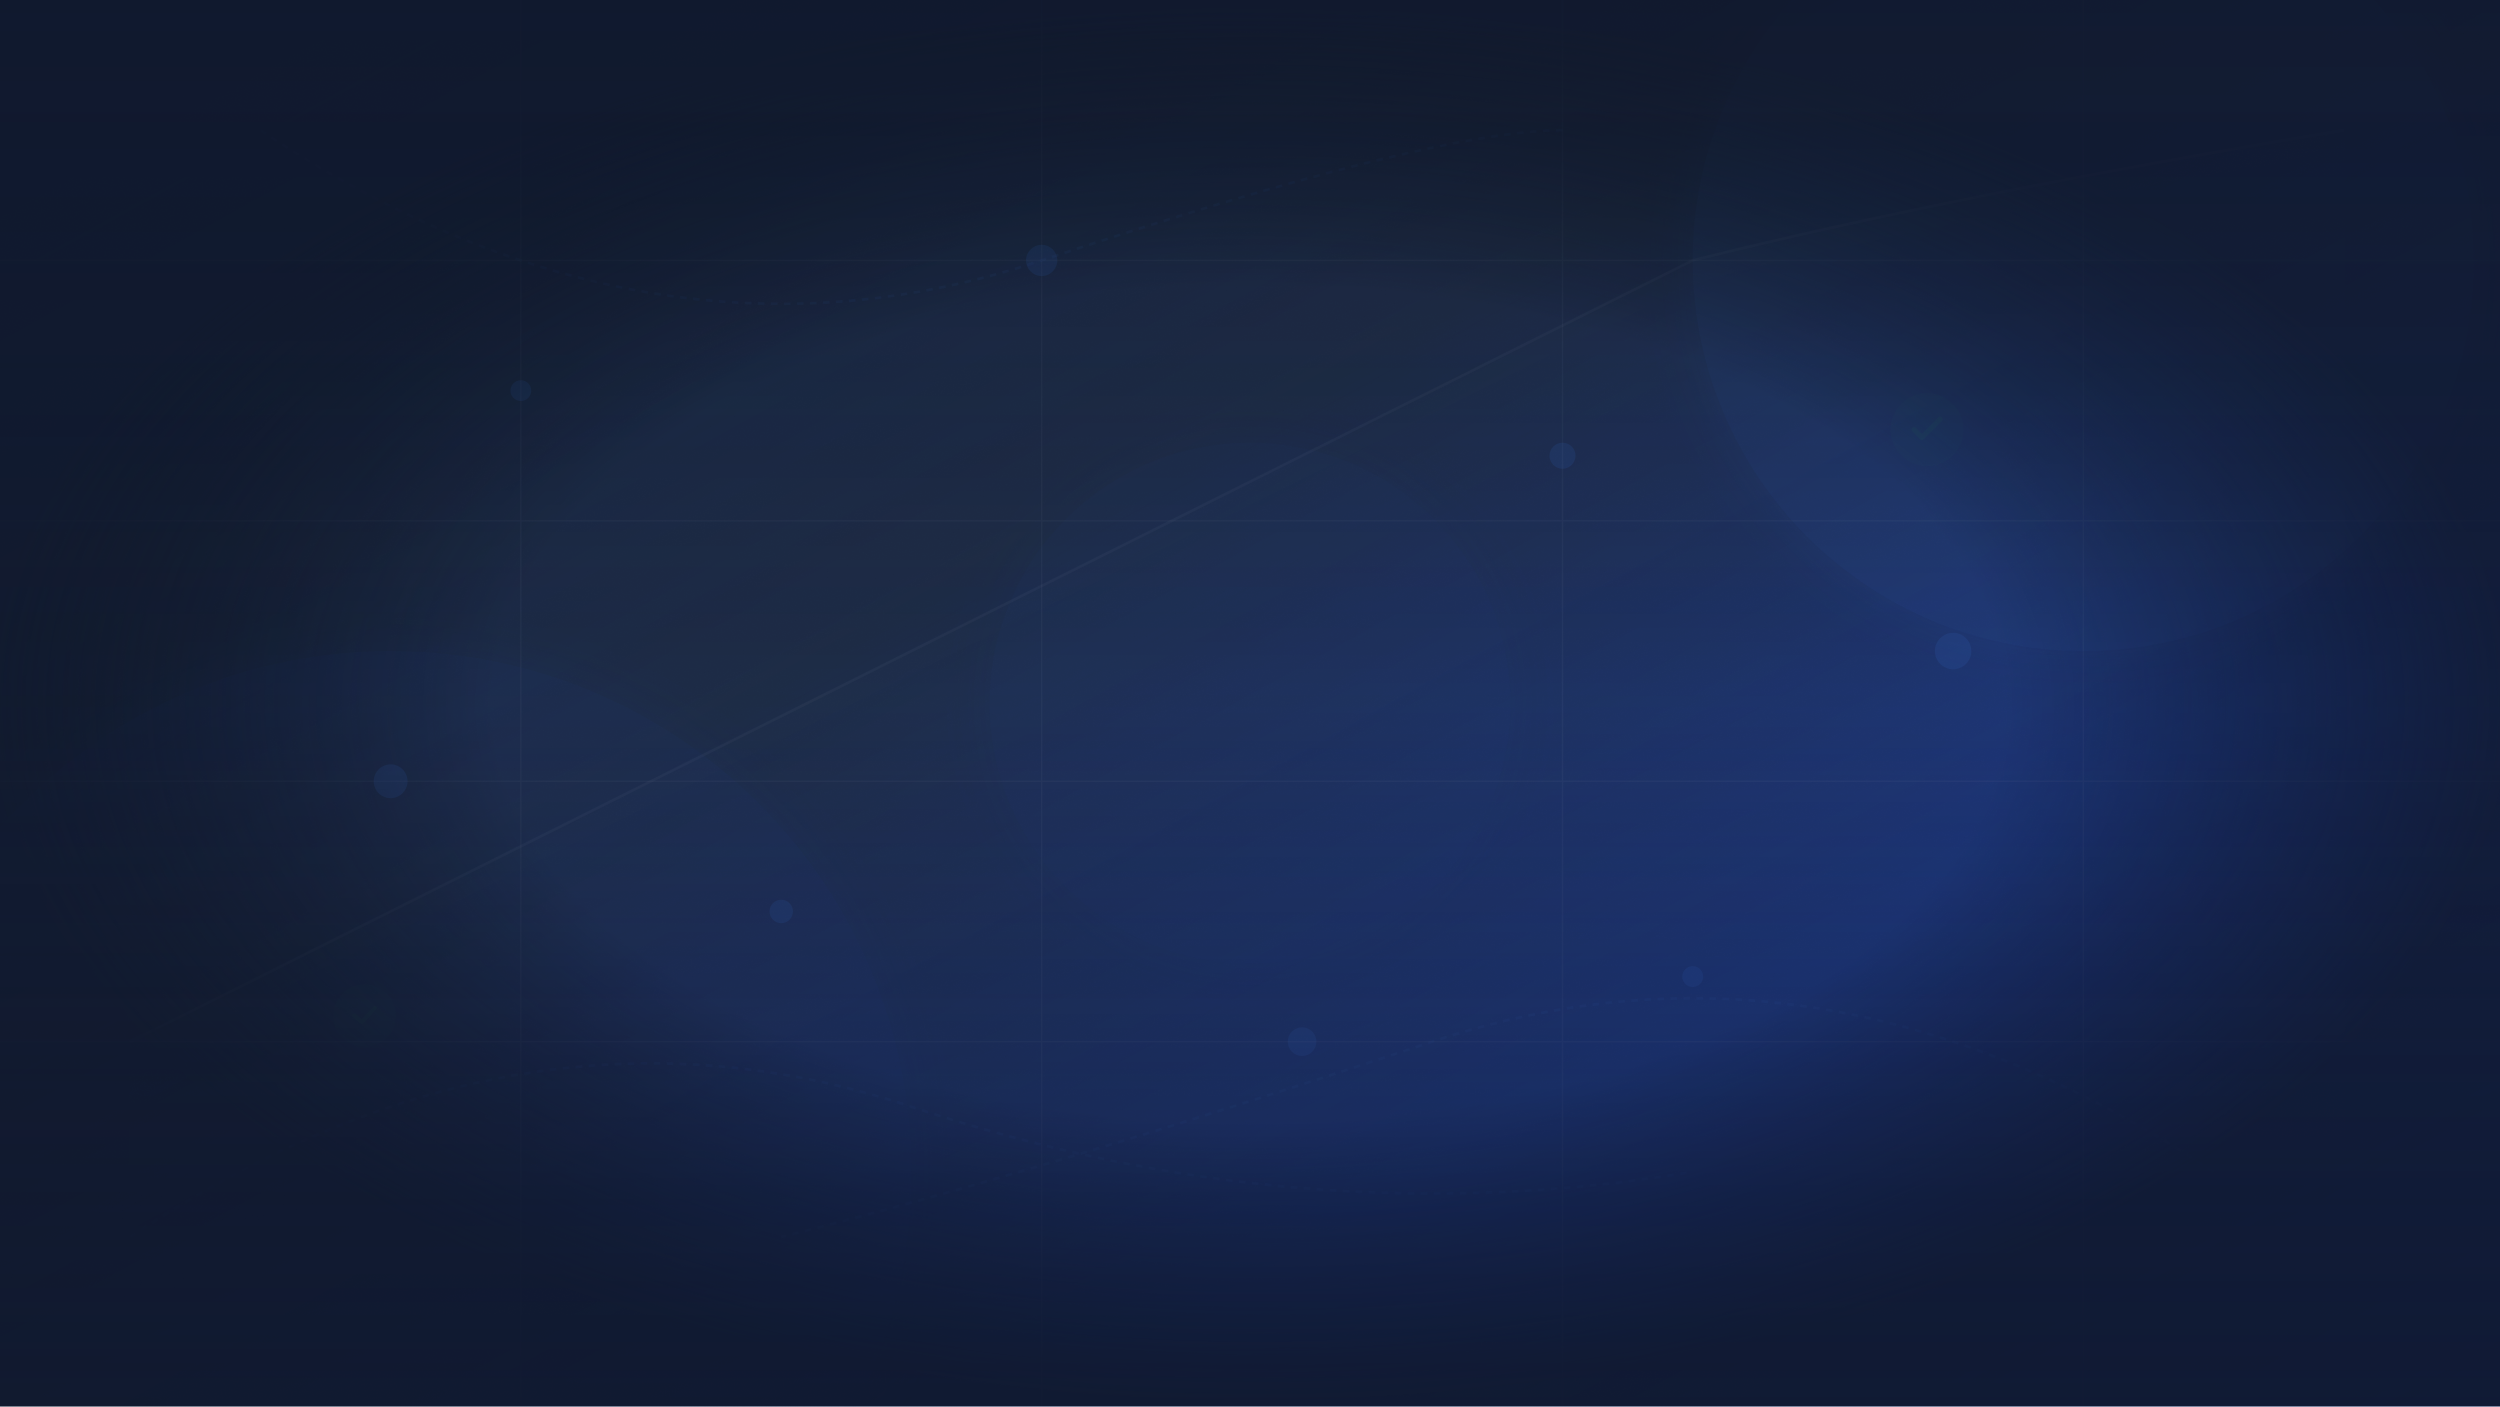
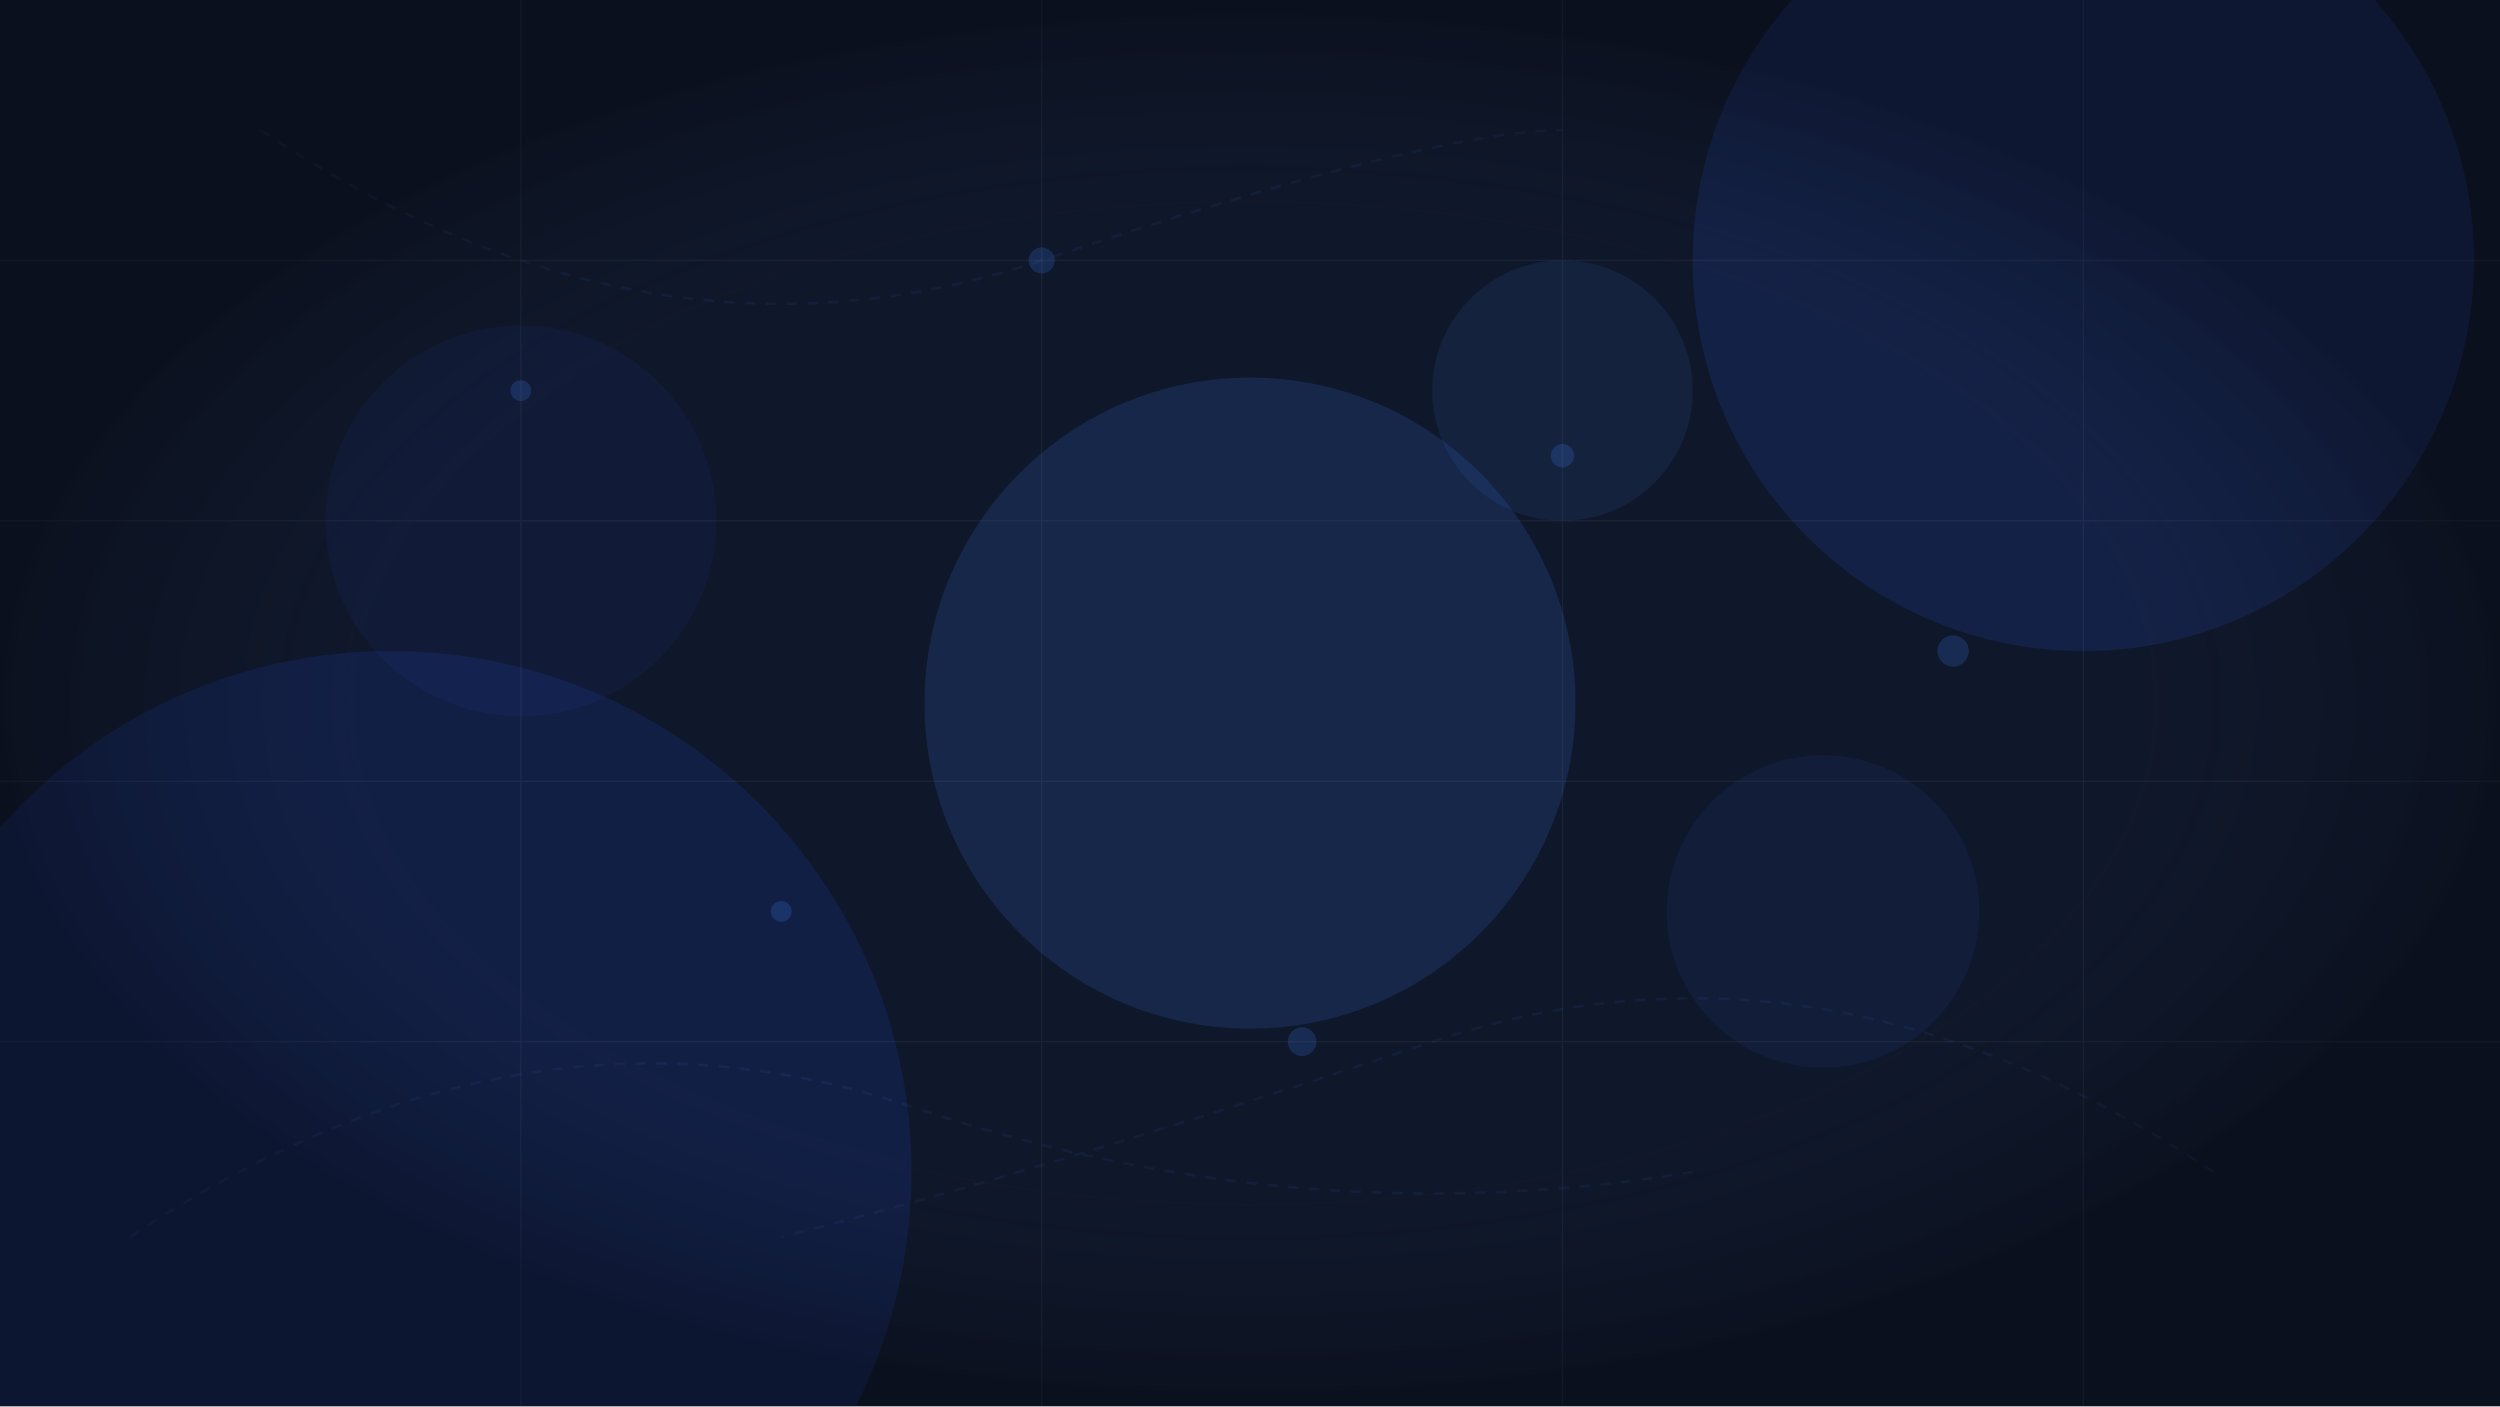
<svg xmlns="http://www.w3.org/2000/svg" viewBox="0 0 1920 1080" width="1920" height="1080" preserveAspectRatio="xMidYMid slice">
+   <rect width="1920" height="1080" fill="#0f172a" />
+   <circle cx="1600" cy="200" r="300" fill="#1e3a8a" opacity="0.3" />
+   <circle cx="300" cy="900" r="400" fill="#1e40af" opacity="0.2" />
+   <circle cx="960" cy="540" r="250" fill="#3b82f6" opacity="0.15" />
+   <circle cx="1200" cy="300" r="100" fill="#3b82f6" opacity="0.1" />
+   <circle cx="400" cy="400" r="150" fill="#1e40af" opacity="0.1" />
+   <circle cx="1400" cy="700" r="120" fill="#1e3a8a" opacity="0.15" />
+   <g opacity="0.05" stroke="#ffffff" stroke-width="1" fill="none">
+     <line x1="0" y1="200" x2="1920" y2="200" />
+     <line x1="0" y1="400" x2="1920" y2="400" />
+     <line x1="0" y1="600" x2="1920" y2="600" />
+     <line x1="0" y1="800" x2="1920" y2="800" />
+     <line x1="400" y1="0" x2="400" y2="1080" />
+     <line x1="800" y1="0" x2="800" y2="1080" />
+     <line x1="1200" y1="0" x2="1200" y2="1080" />
+     <line x1="1600" y1="0" x2="1600" y2="1080" />
+   </g>
+   <g opacity="0.08" stroke="#3b82f6" stroke-width="2" fill="none" stroke-dasharray="8,8">
+     <path d="M200,100 Q500,300 800,200 T1200,100" />
+     <path d="M1700,900 Q1400,700 1100,800 T600,950" />
+     <path d="M100,950 Q400,750 700,850 T1300,900" />
+   </g>
+   <g opacity="0.2">
+     <circle cx="400" cy="300" r="8" fill="#3b82f6" />
+     <circle cx="800" cy="200" r="10" fill="#3b82f6" />
+     <circle cx="1200" cy="350" r="9" fill="#3b82f6" />
+     <circle cx="1500" cy="500" r="12" fill="#3b82f6" />
+     <circle cx="600" cy="700" r="8" fill="#3b82f6" />
+     <circle cx="1000" cy="800" r="11" fill="#3b82f6" />
+   </g>
  <defs>
-     <linearGradient id="heroGradient" x1="0%" y1="0%" x2="100%" y2="100%">
-       <stop offset="0%" style="stop-color:#0f172a;stop-opacity:1" />
-       <stop offset="40%" style="stop-color:#1e293b;stop-opacity:1" />
-       <stop offset="70%" style="stop-color:#1e3a8a;stop-opacity:1" />
-       <stop offset="100%" style="stop-color:#1e40af;stop-opacity:1" />
-     </linearGradient>
-     <linearGradient id="accentGradient" x1="0%" y1="0%" x2="100%" y2="100%">
-       <stop offset="0%" style="stop-color:#3b82f6;stop-opacity:0.3" />
-       <stop offset="100%" style="stop-color:#1e40af;stop-opacity:0.1" />
-     </linearGradient>
-     <filter id="glow" x="-50%" y="-50%" width="200%" height="200%">
-       <feGaussianBlur stdDeviation="20" result="coloredBlur" />
-       <feMerge>
-         <feMergeNode in="coloredBlur" />
-         <feMergeNode in="SourceGraphic" />
-       </feMerge>
-     </filter>
-     <filter id="noise">
-       <feTurbulence type="fractalNoise" baseFrequency="0.9" numOctaves="3" stitchTiles="stitch" />
-       <feColorMatrix type="saturate" values="0" />
-       <feComponentTransfer>
-         <feFuncA type="linear" slope="0.05" />
-       </feComponentTransfer>
-     </filter>
+     <radialGradient id="vignetteGradient">
+       <stop offset="70%" stop-color="#0f172a" stop-opacity="0" />
+       <stop offset="100%" stop-color="#000000" stop-opacity="0.6" />
+     </radialGradient>
  </defs>
-   <rect width="1920" height="1080" fill="url(#heroGradient)" />
-   <rect width="1920" height="1080" filter="url(#noise)" opacity="0.3" />
-   <g opacity="0.1">
-     <circle cx="1600" cy="200" r="300" fill="#3b82f6" filter="url(#glow)" />
-     <circle cx="300" cy="900" r="400" fill="#1e40af" filter="url(#glow)" />
-     <circle cx="960" cy="540" r="200" fill="#1e3a8a" filter="url(#glow)" />
-   </g>
-   <g opacity="0.05">
-     <line x1="0" y1="200" x2="1920" y2="200" stroke="#ffffff" stroke-width="1" />
-     <line x1="0" y1="400" x2="1920" y2="400" stroke="#ffffff" stroke-width="1" />
-     <line x1="0" y1="600" x2="1920" y2="600" stroke="#ffffff" stroke-width="1" />
-     <line x1="0" y1="800" x2="1920" y2="800" stroke="#ffffff" stroke-width="1" />
-     <line x1="400" y1="0" x2="400" y2="1080" stroke="#ffffff" stroke-width="1" />
-     <line x1="800" y1="0" x2="800" y2="1080" stroke="#ffffff" stroke-width="1" />
-     <line x1="1200" y1="0" x2="1200" y2="1080" stroke="#ffffff" stroke-width="1" />
-     <line x1="1600" y1="0" x2="1600" y2="1080" stroke="#ffffff" stroke-width="1" />
-   </g>
-   <g opacity="0.08" stroke="#3b82f6" stroke-width="2" fill="none">
-     <path d="M200,100 Q500,300 800,200 T1200,100" stroke-dasharray="5,5" />
-     <path d="M1700,900 Q1400,700 1100,800 T600,950" stroke-dasharray="5,5" />
-     <path d="M100,950 Q400,750 700,850 T1300,900" stroke-dasharray="5,5" />
-   </g>
-   <g opacity="0.15">
-     <circle cx="400" cy="300" r="8" fill="#3b82f6" />
-     <circle cx="800" cy="200" r="12" fill="#3b82f6" />
-     <circle cx="1200" cy="350" r="10" fill="#3b82f6" />
-     <circle cx="1500" cy="500" r="14" fill="#3b82f6" />
-     <circle cx="600" cy="700" r="9" fill="#3b82f6" />
-     <circle cx="1000" cy="800" r="11" fill="#3b82f6" />
-     <circle cx="1300" cy="750" r="8" fill="#3b82f6" />
-     <circle cx="300" cy="600" r="13" fill="#3b82f6" />
-   </g>
-   <g opacity="0.1">
-     <g transform="translate(1450, 300)">
-       <circle cx="30" cy="30" r="28" fill="#22c55e" opacity="0.3" />
-       <path d="M20,30 L26,36 L40,22" stroke="#22c55e" stroke-width="4" fill="none" stroke-linecap="round" stroke-linejoin="round" />
-     </g>
-     <g transform="translate(250, 750)">
-       <circle cx="30" cy="30" r="24" fill="#22c55e" opacity="0.3" />
-       <path d="M22,30 L28,35 L38,24" stroke="#22c55e" stroke-width="3" fill="none" stroke-linecap="round" stroke-linejoin="round" />
-     </g>
-   </g>
-   <g opacity="0.05" stroke="#ffffff" stroke-width="2" fill="none">
-     <path d="M100,800 Q300,700 500,600 Q700,500 900,400 Q1100,300 1300,200 Q1500,150 1800,100" filter="url(#glow)" />
-     <path d="M100,800 Q300,700 500,600 Q700,500 900,400 Q1100,300 1300,200 Q1500,150 1800,100 L1800,900 L100,900 Z" fill="#ffffff" opacity="0.1" />
-   </g>
-   <rect width="1920" height="1080" fill="url(#accentGradient)" opacity="0.5" />
-   <radialGradient id="vignetteGradient">
-     <stop offset="60%" style="stop-color:transparent;stop-opacity:0" />
-     <stop offset="100%" style="stop-color:#0f172a;stop-opacity:0.8" />
-   </radialGradient>
-   <rect width="1920" height="1080" fill="url(#vignetteGradient)" />
-   <linearGradient id="textGradient" x1="0%" y1="0%" x2="0%" y2="100%">
-     <stop offset="0%" style="stop-color:#0f172a;stop-opacity:0.4" />
-     <stop offset="50%" style="stop-color:#0f172a;stop-opacity:0.2" />
-     <stop offset="100%" style="stop-color:#0f172a;stop-opacity:0.6" />
-   </linearGradient>
-   <rect width="1920" height="1080" fill="url(#textGradient)" />
+   <rect width="1920" height="1080" fill="url(#vignetteGradient)" opacity="0.5" />
</svg>
